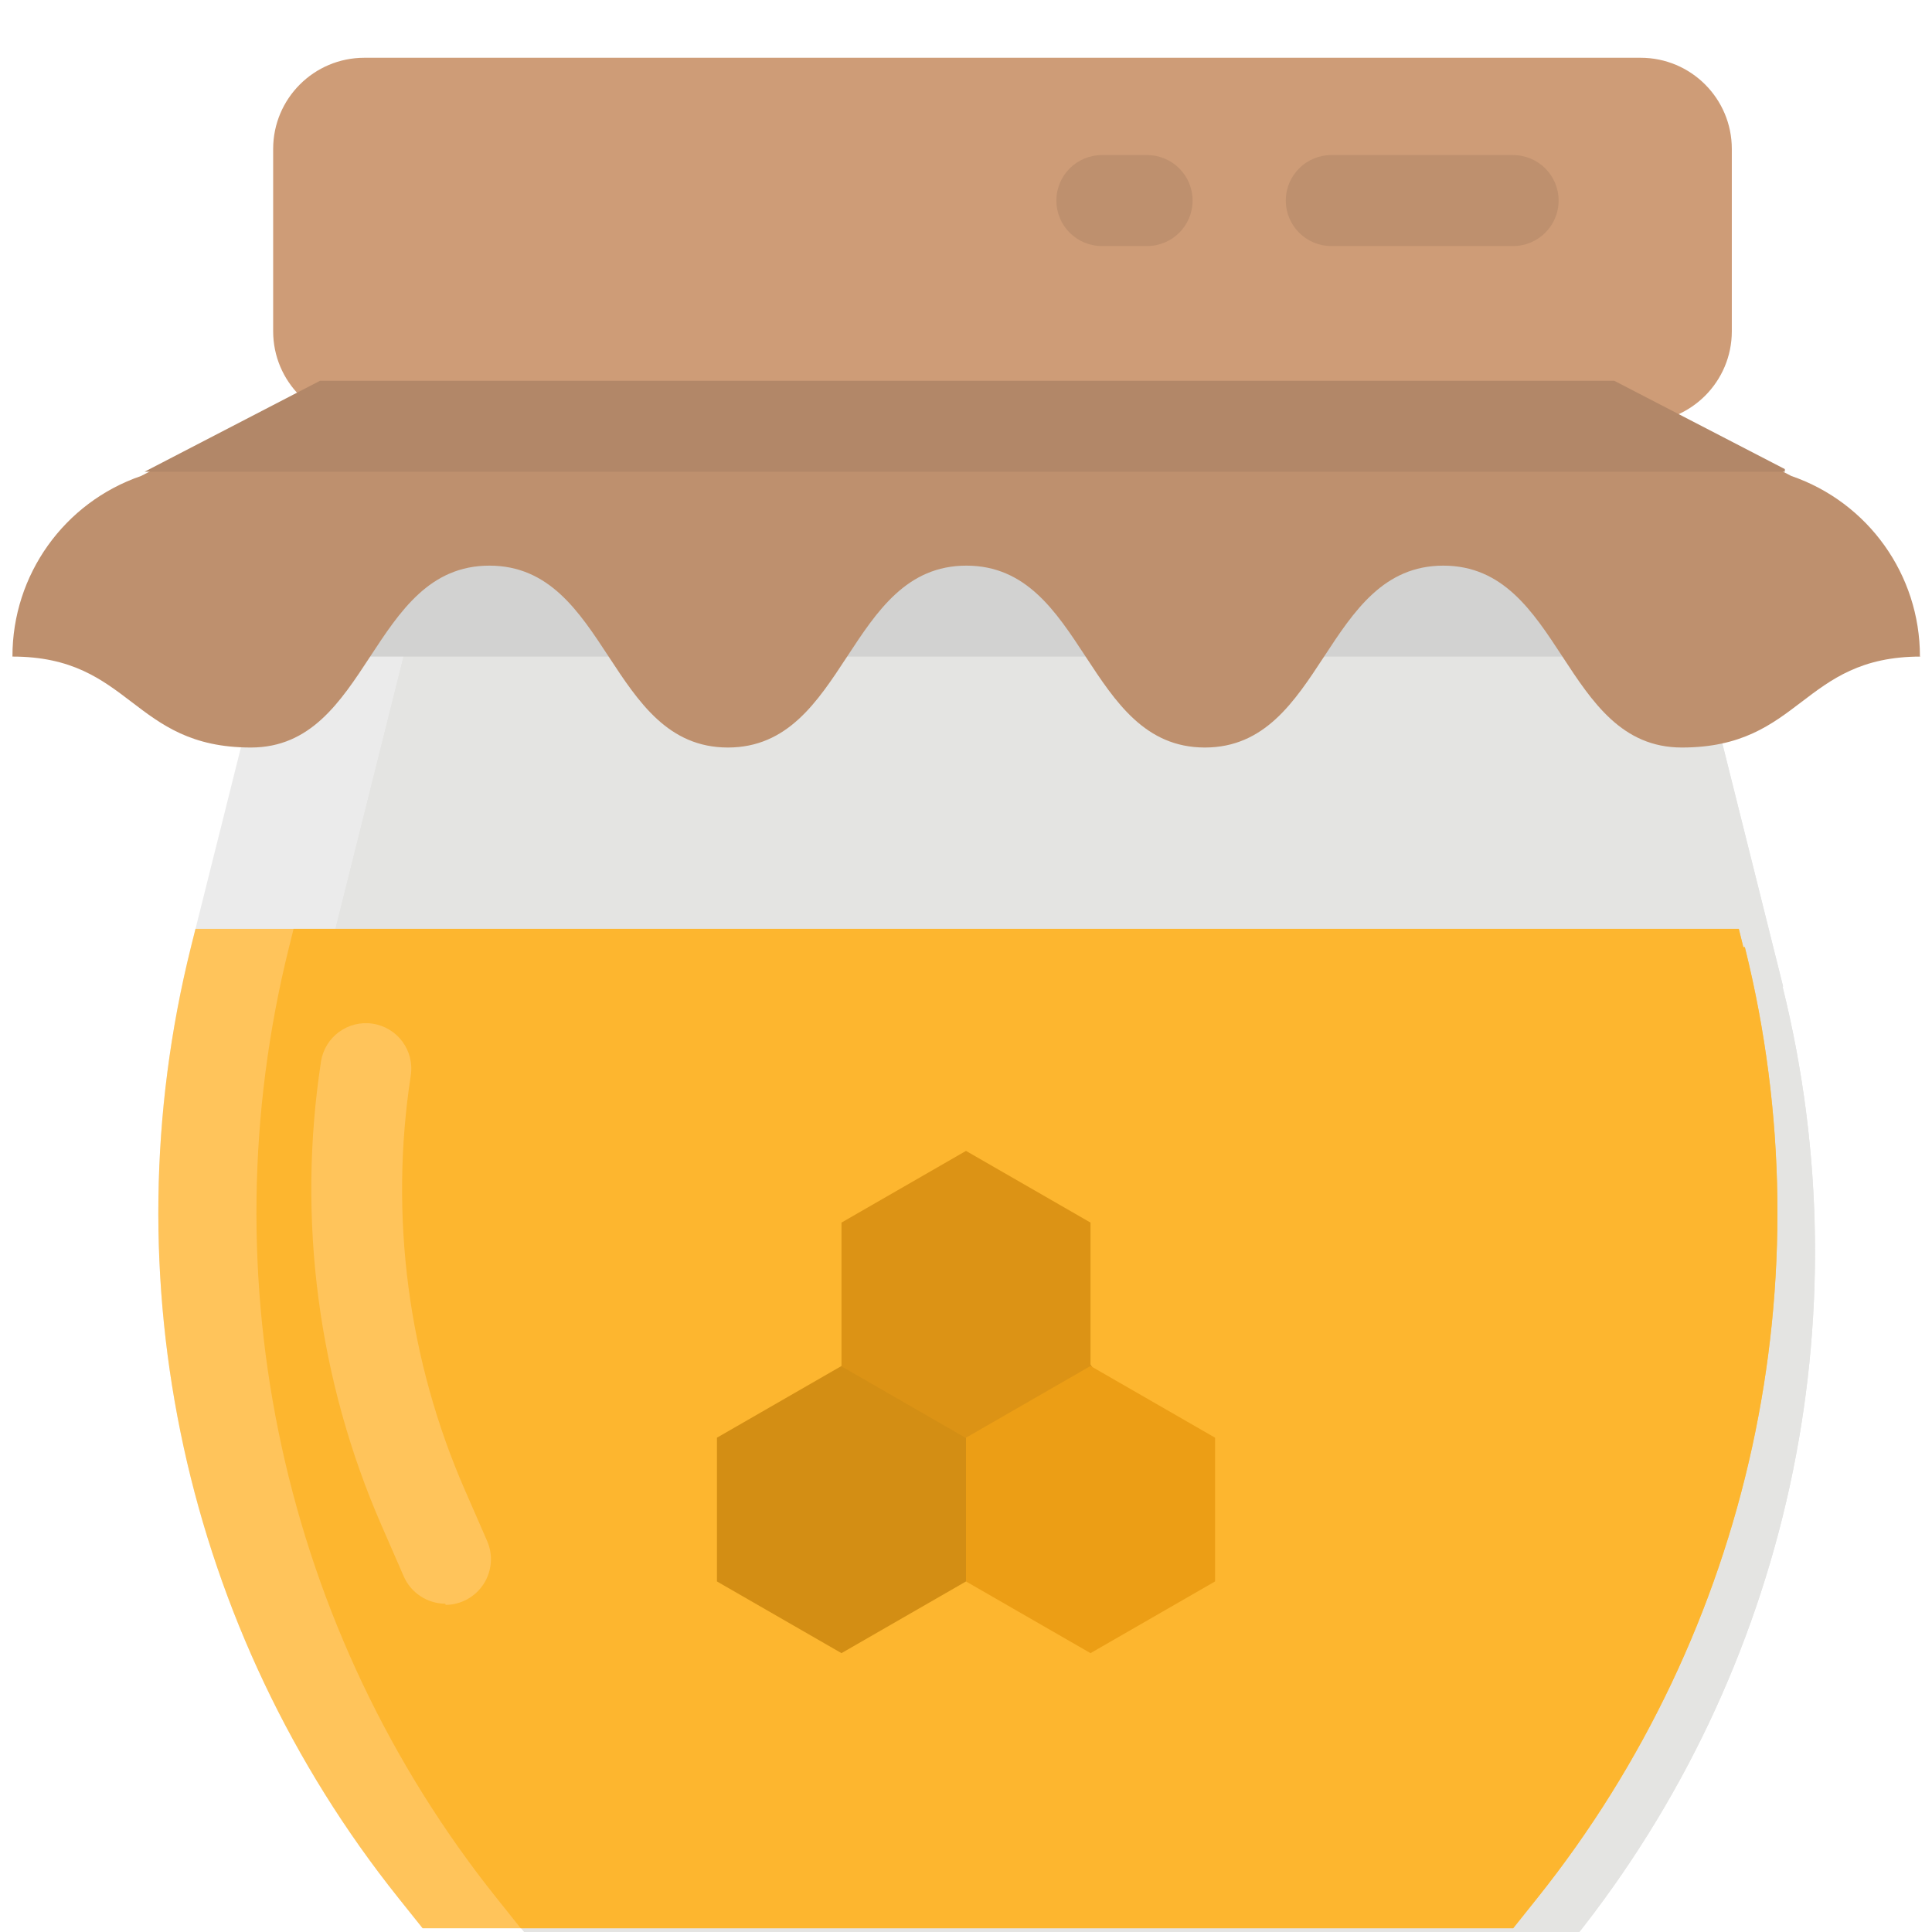
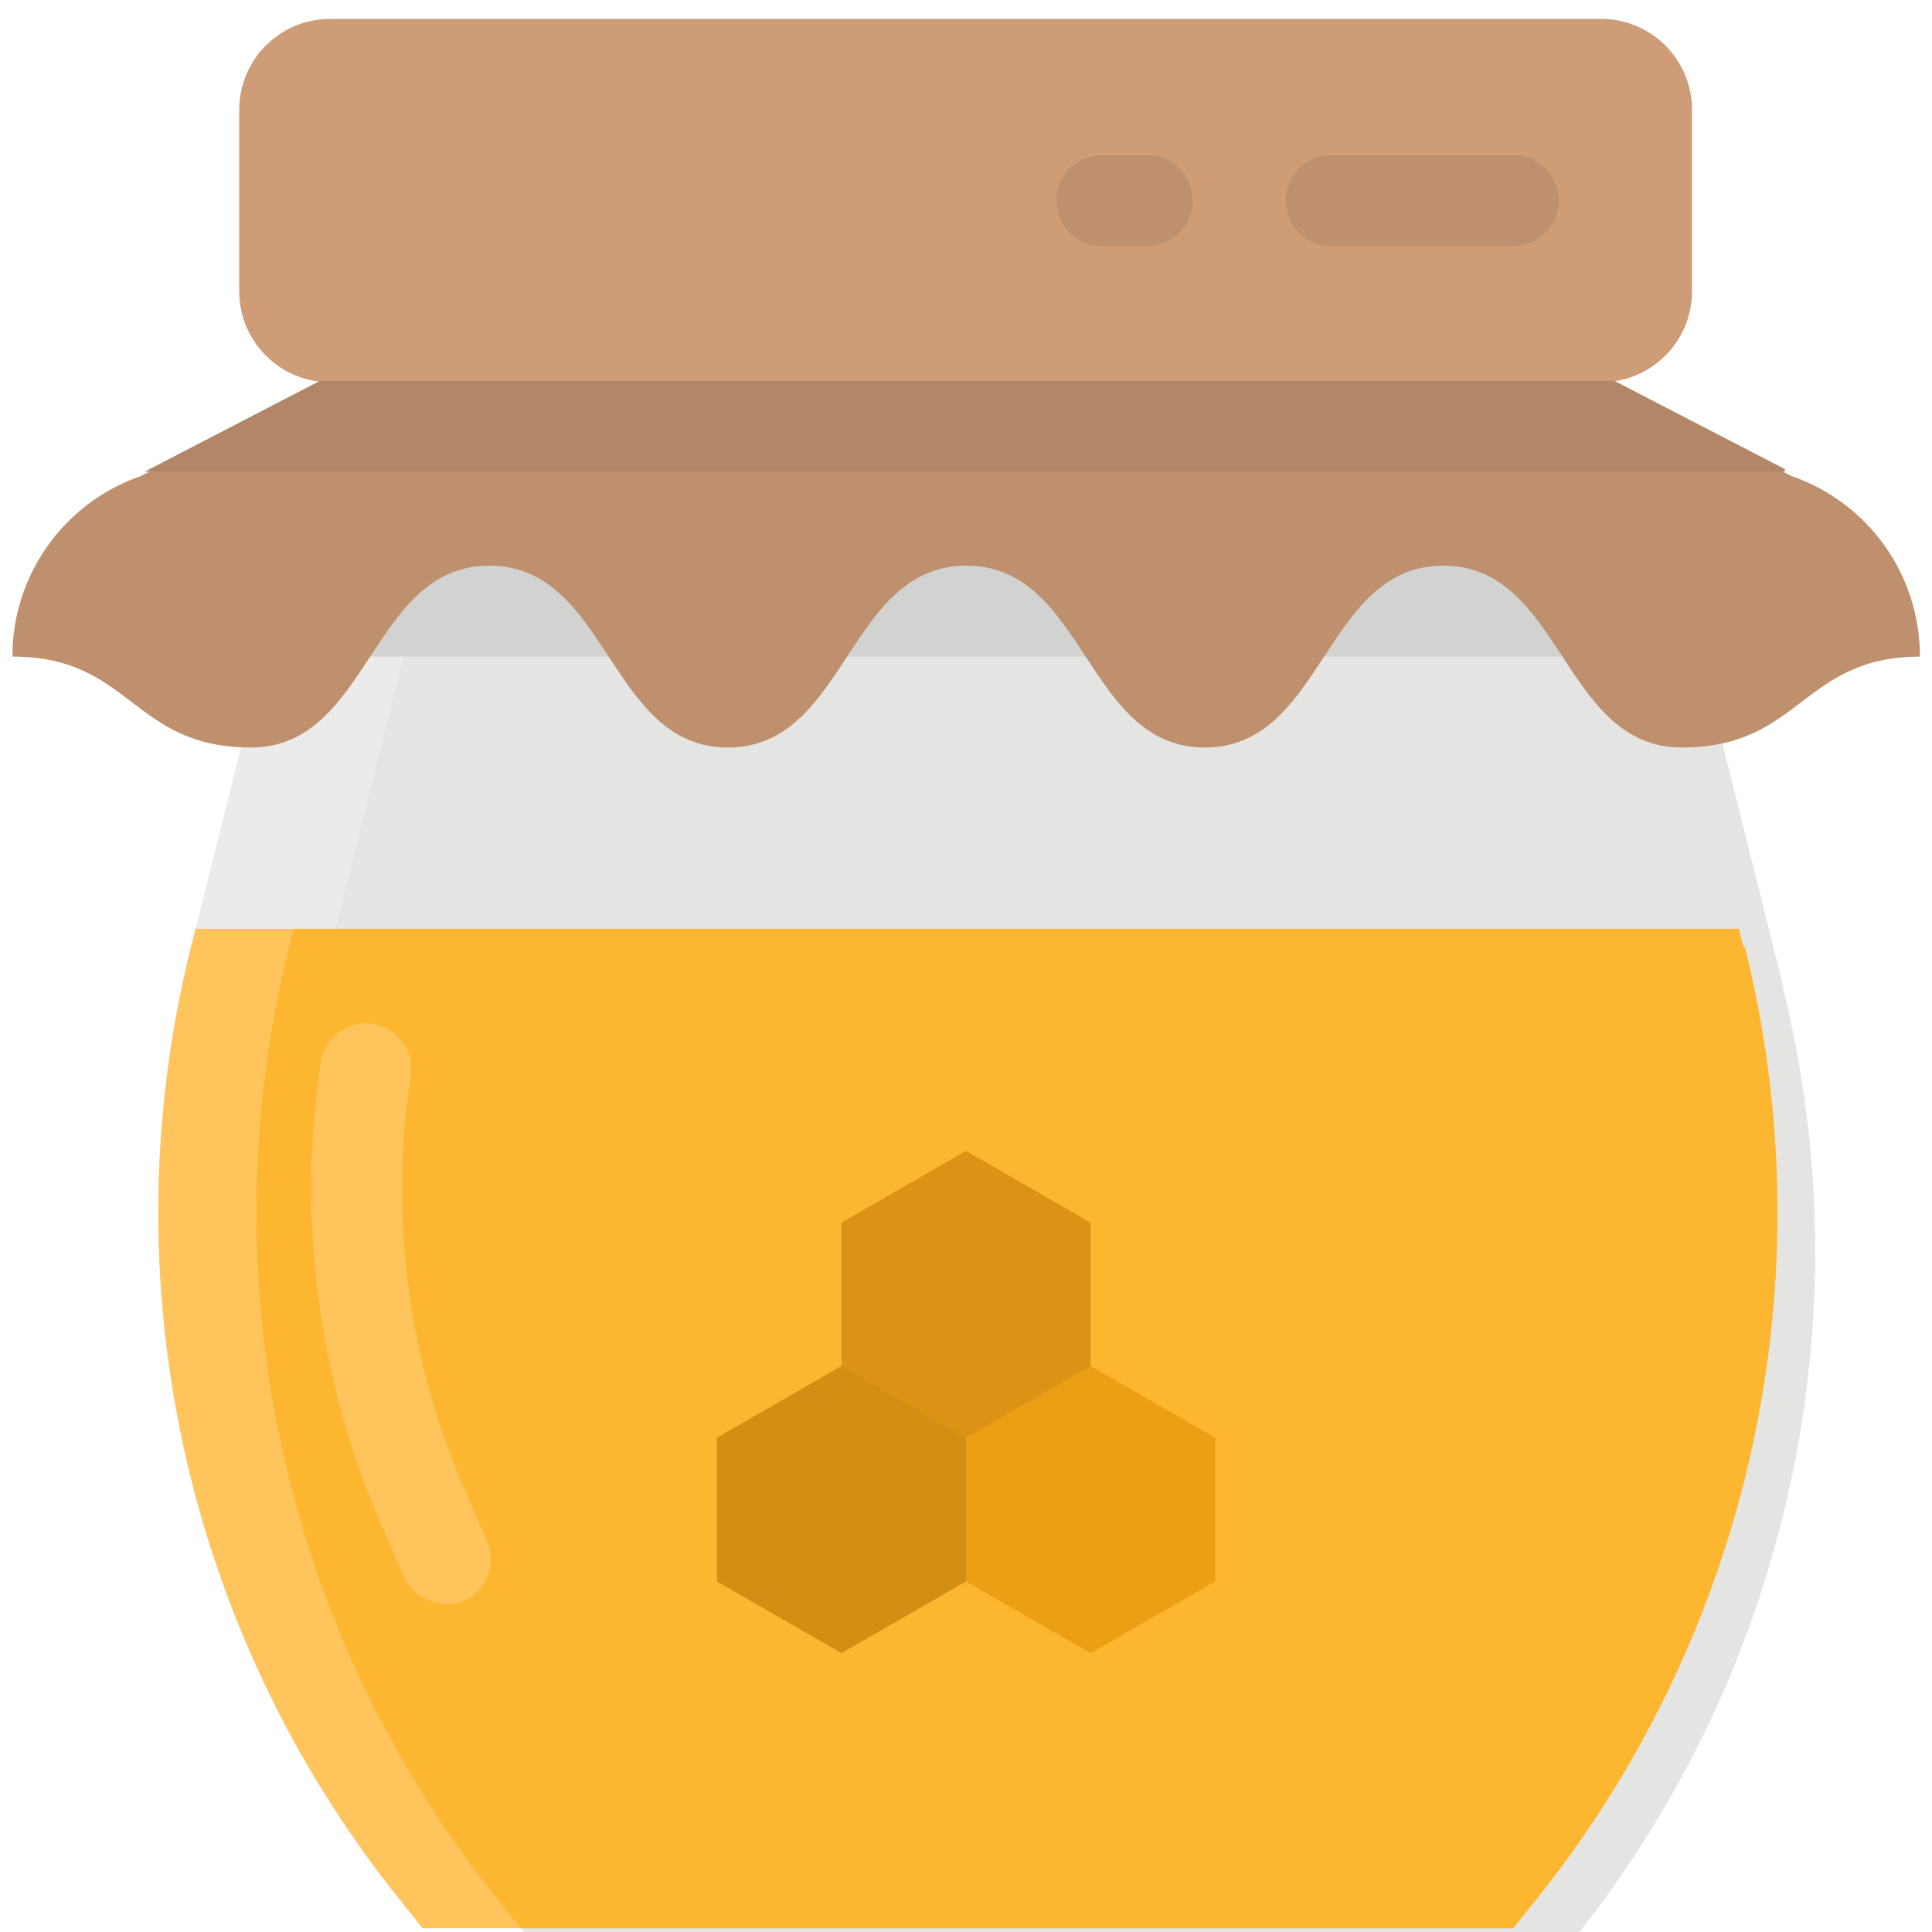
<svg xmlns="http://www.w3.org/2000/svg" width="512" height="512" version="1.1">
-   <g>
-     <rect id="canvas_background" x="-1" y="-1" width="514" height="514" fill="none" />
-     <g id="canvasGrid" x="0" y="0" width="100%" height="100%" display="none" overflow="visible">
-       <rect width="100%" height="100%" fill="url(#gridpattern)" stroke-width="0" />
+   <g stroke="null">
+     <path d="m401 511h-289l-6.4-8.01a291 291 0 0 1-55-252l37.3-149h337l37.3 149a291 291 0 0 1-55 252z" fill="#ebebeb" />
+     <g transform="matrix(1.51 0 0 1.51 -2629 -3429)" fill="#e4e4e2">
+       <path d="m2054 2444-24.8-99.2h-207l-24.8 99.2a193 193 0 0 0 36.5 167l4.25 5.32h175l4.25-5.32a193 193 0 0 0 36.5-167z" />
+       <path d="m2054 2444-24.8-99.2h-207l-24.8 99.2a193 193 0 0 0 36.5 167l4.25 5.32h175l4.25-5.32a193 193 0 0 0 36.5-167z" />
    </g>
-   </g>
-   <g>
-     <g stroke="null">
-       <path d="m401 511h-289l-6.4-8.01a291 291 0 0 1-55-252l37.3-149h337l37.3 149a291 291 0 0 1-55 252l-6.4 8.01z" fill="#ebebeb" />
-       <g transform="matrix(1.51 0 0 1.51 -2629 -3429)" fill="#e4e4e2">
-         <path d="m2054 2444-24.8-99.2h-207l-24.8 99.2a193 193 0 0 0 36.5 167l4.25 5.32h175l4.25-5.32a193 193 0 0 0 36.5-167z" />
-         <path d="m2054 2444-24.8-99.2h-207l-24.8 99.2a193 193 0 0 0 36.5 167l4.25 5.32h175l4.25-5.32a193 193 0 0 0 36.5-167z" />
-       </g>
-       <path d="m69.5 174h373l-9.03-36.1h-355l-9.03 36.1z" fill="#d2d2d1" />
-       <rect transform="matrix(1.51 0 0 1.51 -2629 -3429)" x="1789" y="2281" width="256" height="64" rx="16" fill="#ce9c77" />
-       <g fill="#be906e">
-         <path d="m509 174c-31.6 0-31.6 24.1-63.3 24.1s-31.6-48.2-63.2-48.2c-31.6 0-31.6 48.2-63.2 48.2s-31.6-48.2-63.2-48.2-31.6 48.2-63.2 48.2-31.6-48.2-63.2-48.2-31.6 48.2-63.2 48.2-31.6-24.1-63.2-24.1v-0.066a50.5 50.5 0 0 1 34.1-47.8l47.2-24.4h343l47.1 24.4a50.5 50.5 0 0 1 34.1 47.8z" />
-         <path d="m401 65.2h-48.2a12 12 0 0 1 0-24.1h48.2a12 12 0 0 1 0 24.1z" />
-         <path d="m304 65.2h-12a12 12 0 0 1 0-24.1h12a12 12 0 0 1 0 24.1z" />
-       </g>
-       <path d="m473 125v-0.686l-45.2-23.4h-343l-46.5 24.1h435z" fill="#b28768" />
-       <path d="m462 251-1.2-4.84h-409l-1.2 4.84a291 291 0 0 0 55 252l6.4 8.01h289l6.4-8.01a291 291 0 0 0 55-252z" fill="#ffc45b" />
-       <path d="m462 251-1.2-4.84h-383l-1.2 4.84a291 291 0 0 0 55 252l6.4 8.01h263l6.4-8.01a291 291 0 0 0 55-252z" fill="#fdb62f" />
-       <path d="m190 381v38.1l33 19 33-19v-38.1l48.2-3.06-12-12-36.1-48.2v12l-24.1 24.1-8.89 8.1-33 19z" fill="#d38e14" />
-       <path d="m118 425a12.1 12.1 0 0 1-11-7.23l-5.84-13.4a223 223 0 0 1-16.1-123 12 12 0 1 1 23.8 3.64 199 199 0 0 0 14.4 110l5.85 13.4a12.1 12.1 0 0 1-11 16.9h0.006z" fill="#ffc45b" />
-       <path d="m223 324v38.1l33 19 33-19v-38.1l-33-19-33 19z" fill="#dc9315" />
-       <path d="m256 381v38.1l33 19 33-19v-38.1l-33-19-33 19z" fill="#ec9e15" />
+     <path d="m69.5 174h373l-9.03-36.1h-355z" fill="#d2d2d1" />
+     <rect x="63.4" y="5" width="385" height="96.3" rx="24.1" fill="#ce9c77" style="stroke-width:1.51" />
+     <g fill="#be906e">
+       <path d="m509 174c-31.6 0-31.6 24.1-63.3 24.1s-31.6-48.2-63.2-48.2c-31.6 0-31.6 48.2-63.2 48.2s-31.6-48.2-63.2-48.2c-31.6 0-31.6 48.2-63.2 48.2-31.6 0-31.6-48.2-63.2-48.2-31.6 0-31.6 48.2-63.2 48.2s-31.6-24.1-63.2-24.1v-0.066a50.5 50.5 0 0 1 34.1-47.8l47.2-24.4h343l47.1 24.4a50.5 50.5 0 0 1 34.1 47.8z" />
+       <path d="m401 65.2h-48.2a12 12 0 0 1 0-24.1h48.2a12 12 0 0 1-1e-5 24.1z" />
+       <path d="m304 65.2h-12a12 12 0 0 1 0-24.1h12a12 12 0 0 1 0 24.1z" />
    </g>
+     <path d="m473 125v-0.686l-45.2-23.4h-343l-46.5 24.1z" fill="#b28768" />
+     <path d="m462 251-1.2-4.84h-409l-1.2 4.84a291 291 0 0 0 55 252l6.4 8.01h289l6.4-8.01a291 291 0 0 0 55-252z" fill="#ffc45b" />
+     <path d="m462 251-1.2-4.84h-383l-1.2 4.84a291 291 0 0 0 55 252l6.4 8.01h263l6.4-8.01a291 291 0 0 0 55-252z" fill="#fdb62f" />
+     <path d="m190 381v38.1l33 19 33-19v-38.1l48.2-3.06-12-12-36.1-48.2v12l-24.1 24.1-8.89 8.1z" fill="#d38e14" />
+     <path d="m118 425a12.1 12.1 0 0 1-11-7.23l-5.84-13.4a223 223 0 0 1-16.1-123 12 12 0 1 1 23.8 3.64 199 199 0 0 0 14.4 110l5.85 13.4a12.1 12.1 0 0 1-11 16.9z" fill="#ffc45b" />
+     <path d="m223 324v38.1l33 19 33-19v-38.1l-33-19z" fill="#dc9315" />
+     <path d="m256 381v38.1l33 19 33-19v-38.1l-33-19z" fill="#ec9e15" />
  </g>
</svg>
